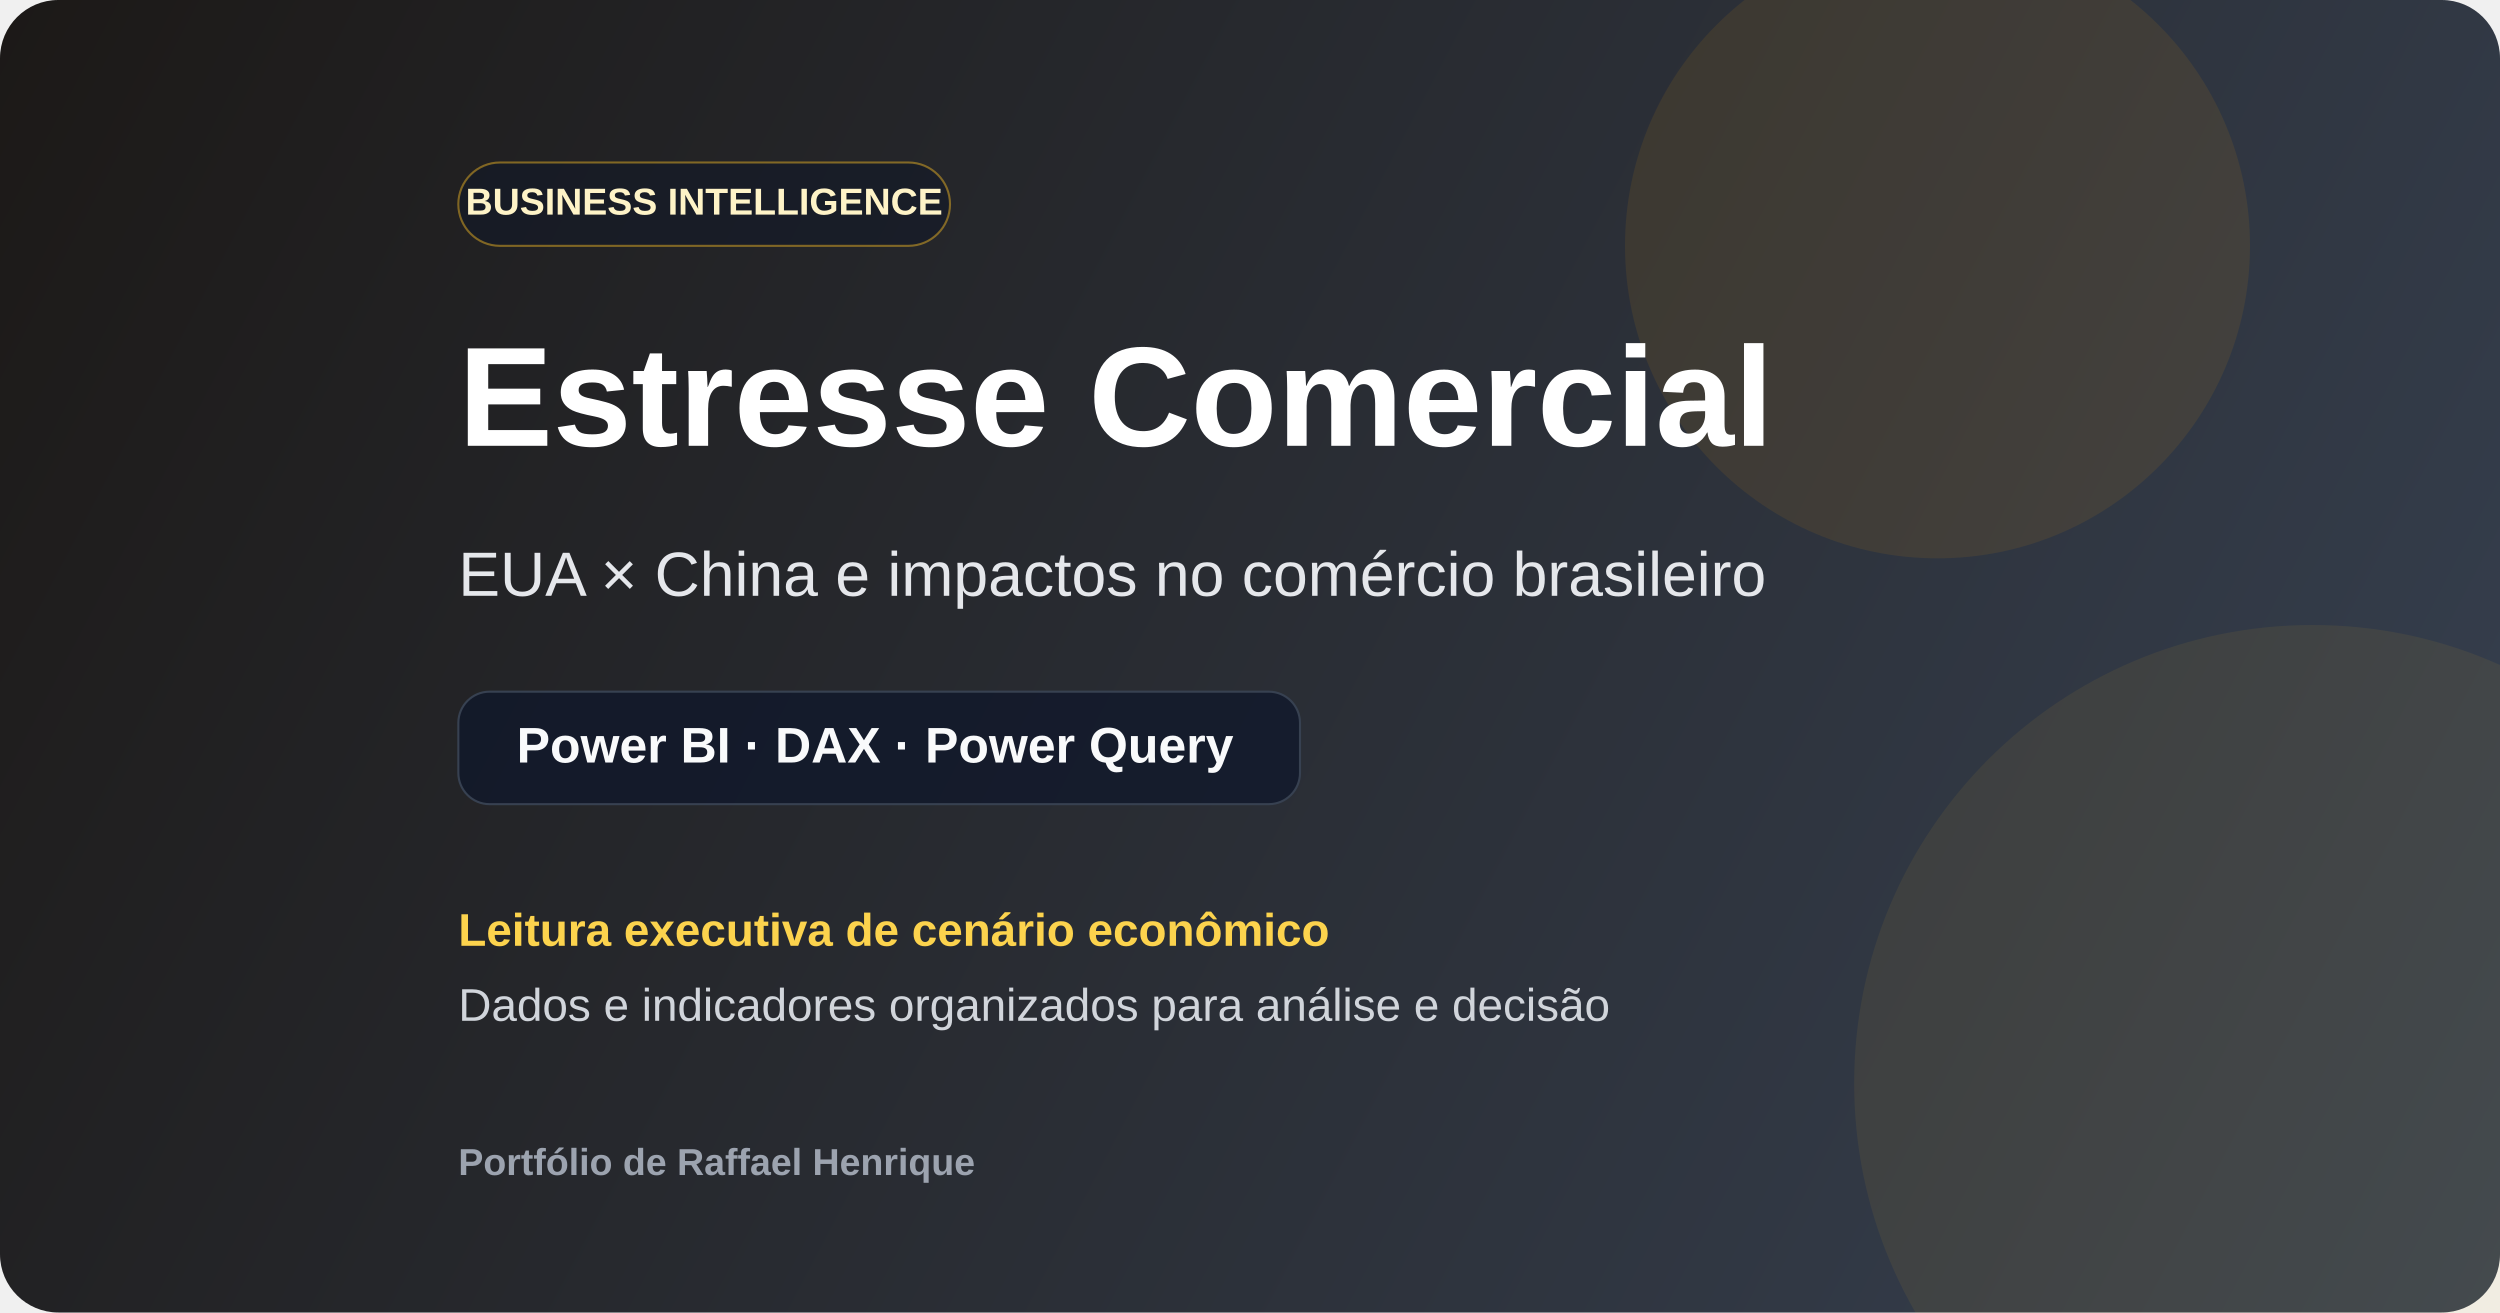
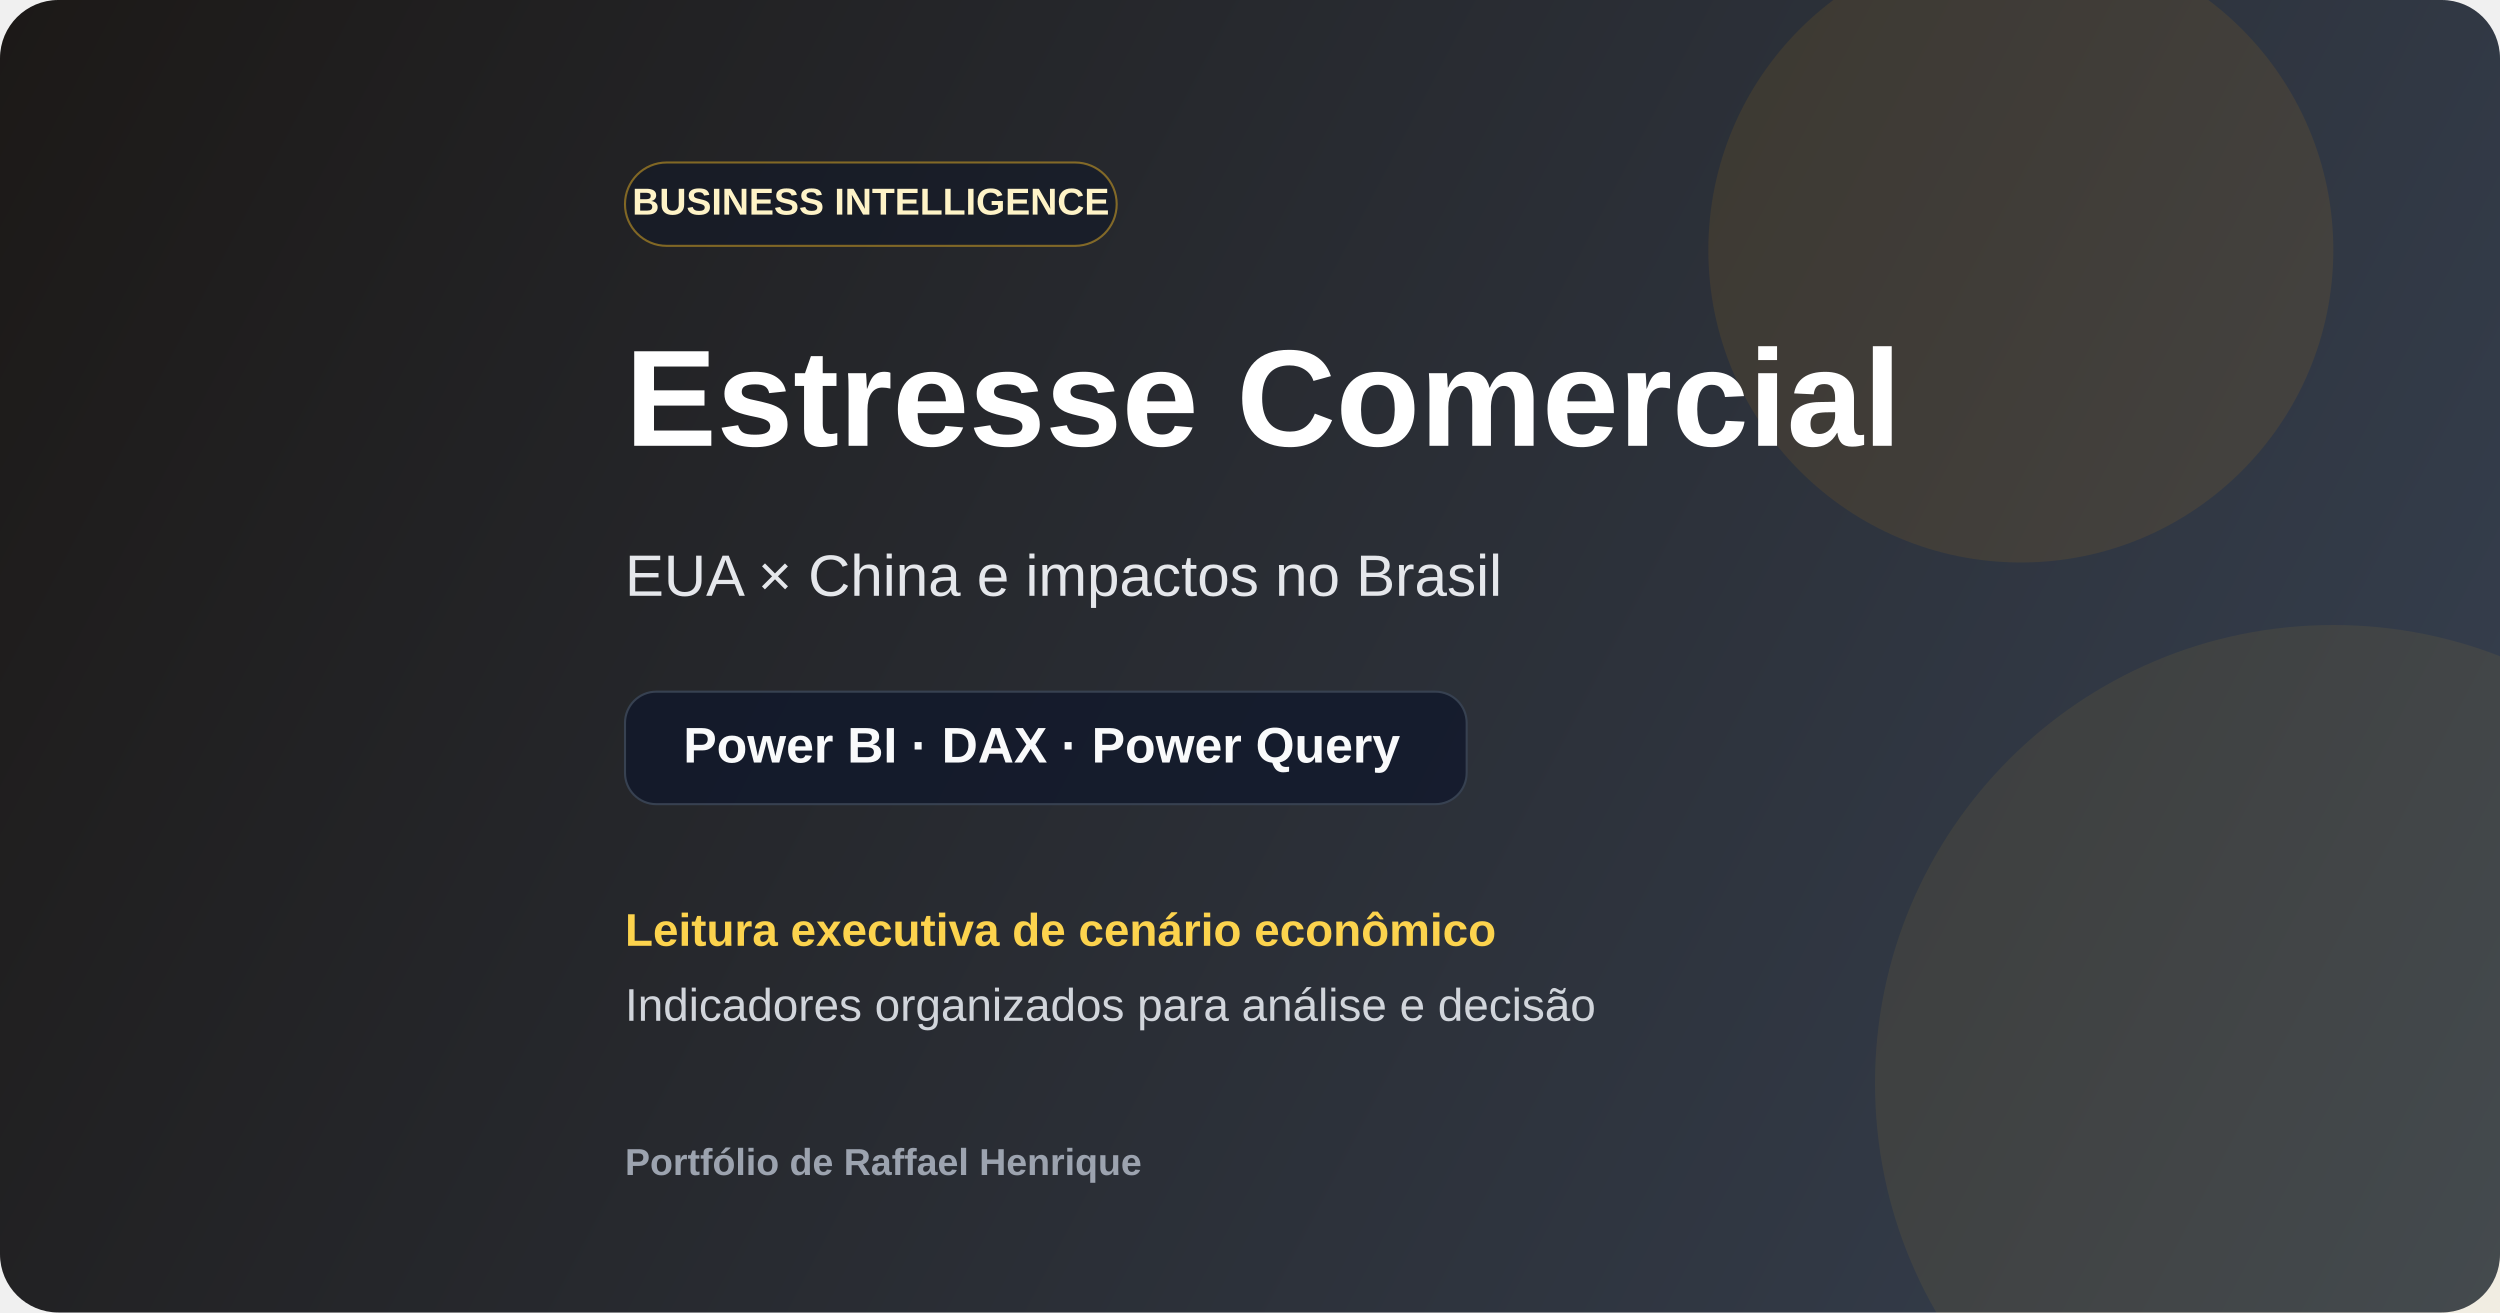
<svg xmlns="http://www.w3.org/2000/svg" width="1200" height="630" viewBox="0 0 1200 630" fill="none">
  <defs>
    <linearGradient id="bg" x1="0" y1="0" x2="1200" y2="630" gradientUnits="userSpaceOnUse">
      <stop stop-color="#1C1917" />
      <stop offset="1" stop-color="#374151" />
    </linearGradient>
  </defs>
  <rect width="1200" height="630" rx="28" fill="url(#bg)" />
-   <circle cx="930" cy="118" r="150" fill="#F59E0B" fill-opacity="0.09" />
-   <circle cx="1110" cy="520" r="220" fill="#FBBF24" fill-opacity="0.07" />
-   <rect x="220" y="78" width="236" height="40" rx="20" fill="#111827" fill-opacity="0.60" stroke="#FBBF24" stroke-opacity="0.45" />
-   <text x="338" y="103" text-anchor="middle" fill="#FEF3C7" font-family="Segoe UI, Arial, sans-serif" font-size="18" font-weight="700">BUSINESS INTELLIGENCE</text>
-   <text x="220" y="214" fill="#FFFFFF" font-family="Segoe UI, Arial, sans-serif" font-size="68" font-weight="800">Estresse Comercial</text>
-   <text x="220" y="286" fill="#E5E7EB" font-family="Segoe UI, Arial, sans-serif" font-size="30" font-weight="500">EUA × China e impactos no comércio brasileiro</text>
-   <rect x="220" y="332" width="404" height="54" rx="15" fill="#0F172A" fill-opacity="0.76" stroke="#374151" />
-   <text x="248" y="366" fill="#F9FAFB" font-family="Segoe UI, Arial, sans-serif" font-size="24" font-weight="700">Power BI · DAX · Power Query</text>
-   <text x="220" y="454" fill="#FCD34D" font-family="Segoe UI, Arial, sans-serif" font-size="22" font-weight="700">Leitura executiva de cenário econômico</text>
-   <text x="220" y="490" fill="#D1D5DB" font-family="Segoe UI, Arial, sans-serif" font-size="22" font-weight="500">Dados e indicadores organizados para análise e decisão</text>
-   <text x="220" y="564" fill="#9CA3AF" font-family="Segoe UI, Arial, sans-serif" font-size="18" font-weight="600">Portfólio de Raffael Henrique</text>
+   <circle cx="970" cy="120" r="150" fill="#F59E0B" fill-opacity="0.09" />
+   <circle cx="1120" cy="520" r="220" fill="#FBBF24" fill-opacity="0.07" />
+   <rect x="300" y="78" width="236" height="40" rx="20" fill="#111827" fill-opacity="0.60" stroke="#FBBF24" stroke-opacity="0.45" />
+   <text x="418" y="103" text-anchor="middle" fill="#FEF3C7" font-family="Segoe UI, Arial, sans-serif" font-size="18" font-weight="700">BUSINESS INTELLIGENCE</text>
+   <text x="300" y="214" fill="#FFFFFF" font-family="Segoe UI, Arial, sans-serif" font-size="66" font-weight="800">Estresse Comercial</text>
+   <text x="300" y="286" fill="#E5E7EB" font-family="Segoe UI, Arial, sans-serif" font-size="28" font-weight="500">EUA × China e impactos no Brasil</text>
+   <rect x="300" y="332" width="404" height="54" rx="15" fill="#0F172A" fill-opacity="0.76" stroke="#374151" />
+   <text x="328" y="366" fill="#F9FAFB" font-family="Segoe UI, Arial, sans-serif" font-size="24" font-weight="700">Power BI · DAX · Power Query</text>
+   <text x="300" y="454" fill="#FCD34D" font-family="Segoe UI, Arial, sans-serif" font-size="22" font-weight="700">Leitura executiva de cenário econômico</text>
+   <text x="300" y="490" fill="#D1D5DB" font-family="Segoe UI, Arial, sans-serif" font-size="22" font-weight="500">Indicadores organizados para análise e decisão</text>
+   <text x="300" y="564" fill="#9CA3AF" font-family="Segoe UI, Arial, sans-serif" font-size="18" font-weight="600">Portfólio de Raffael Henrique</text>
</svg>
